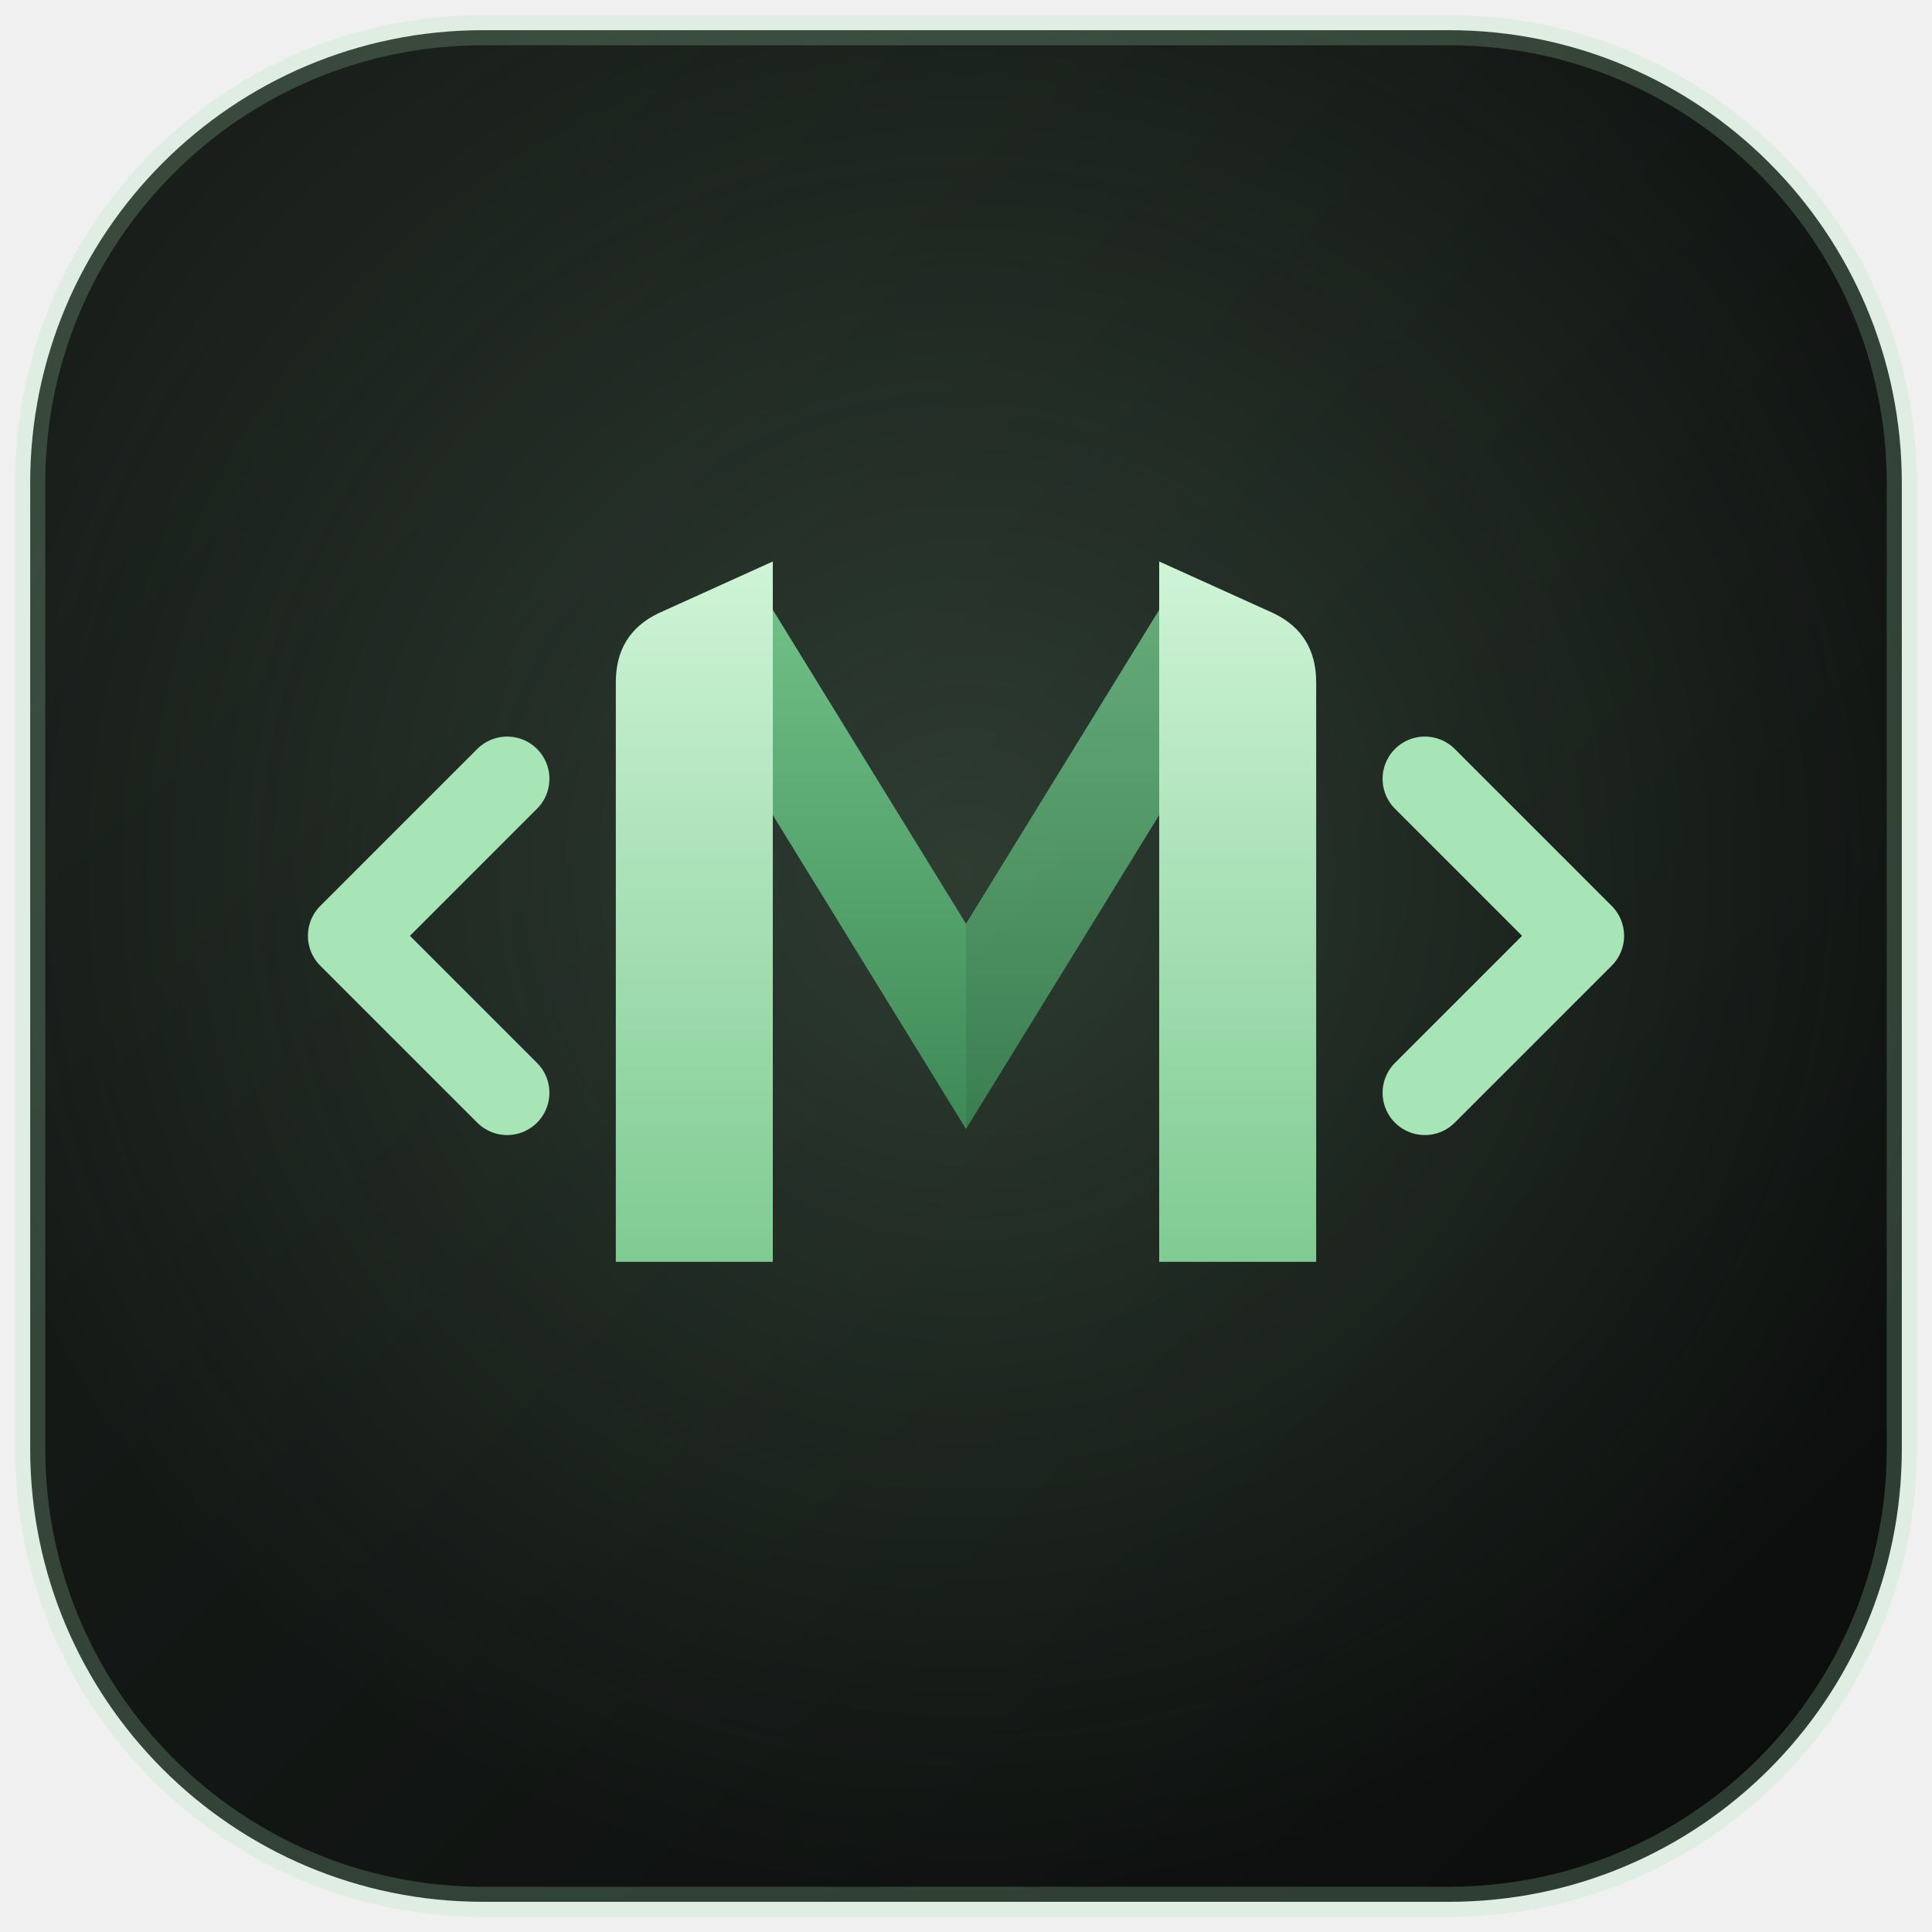
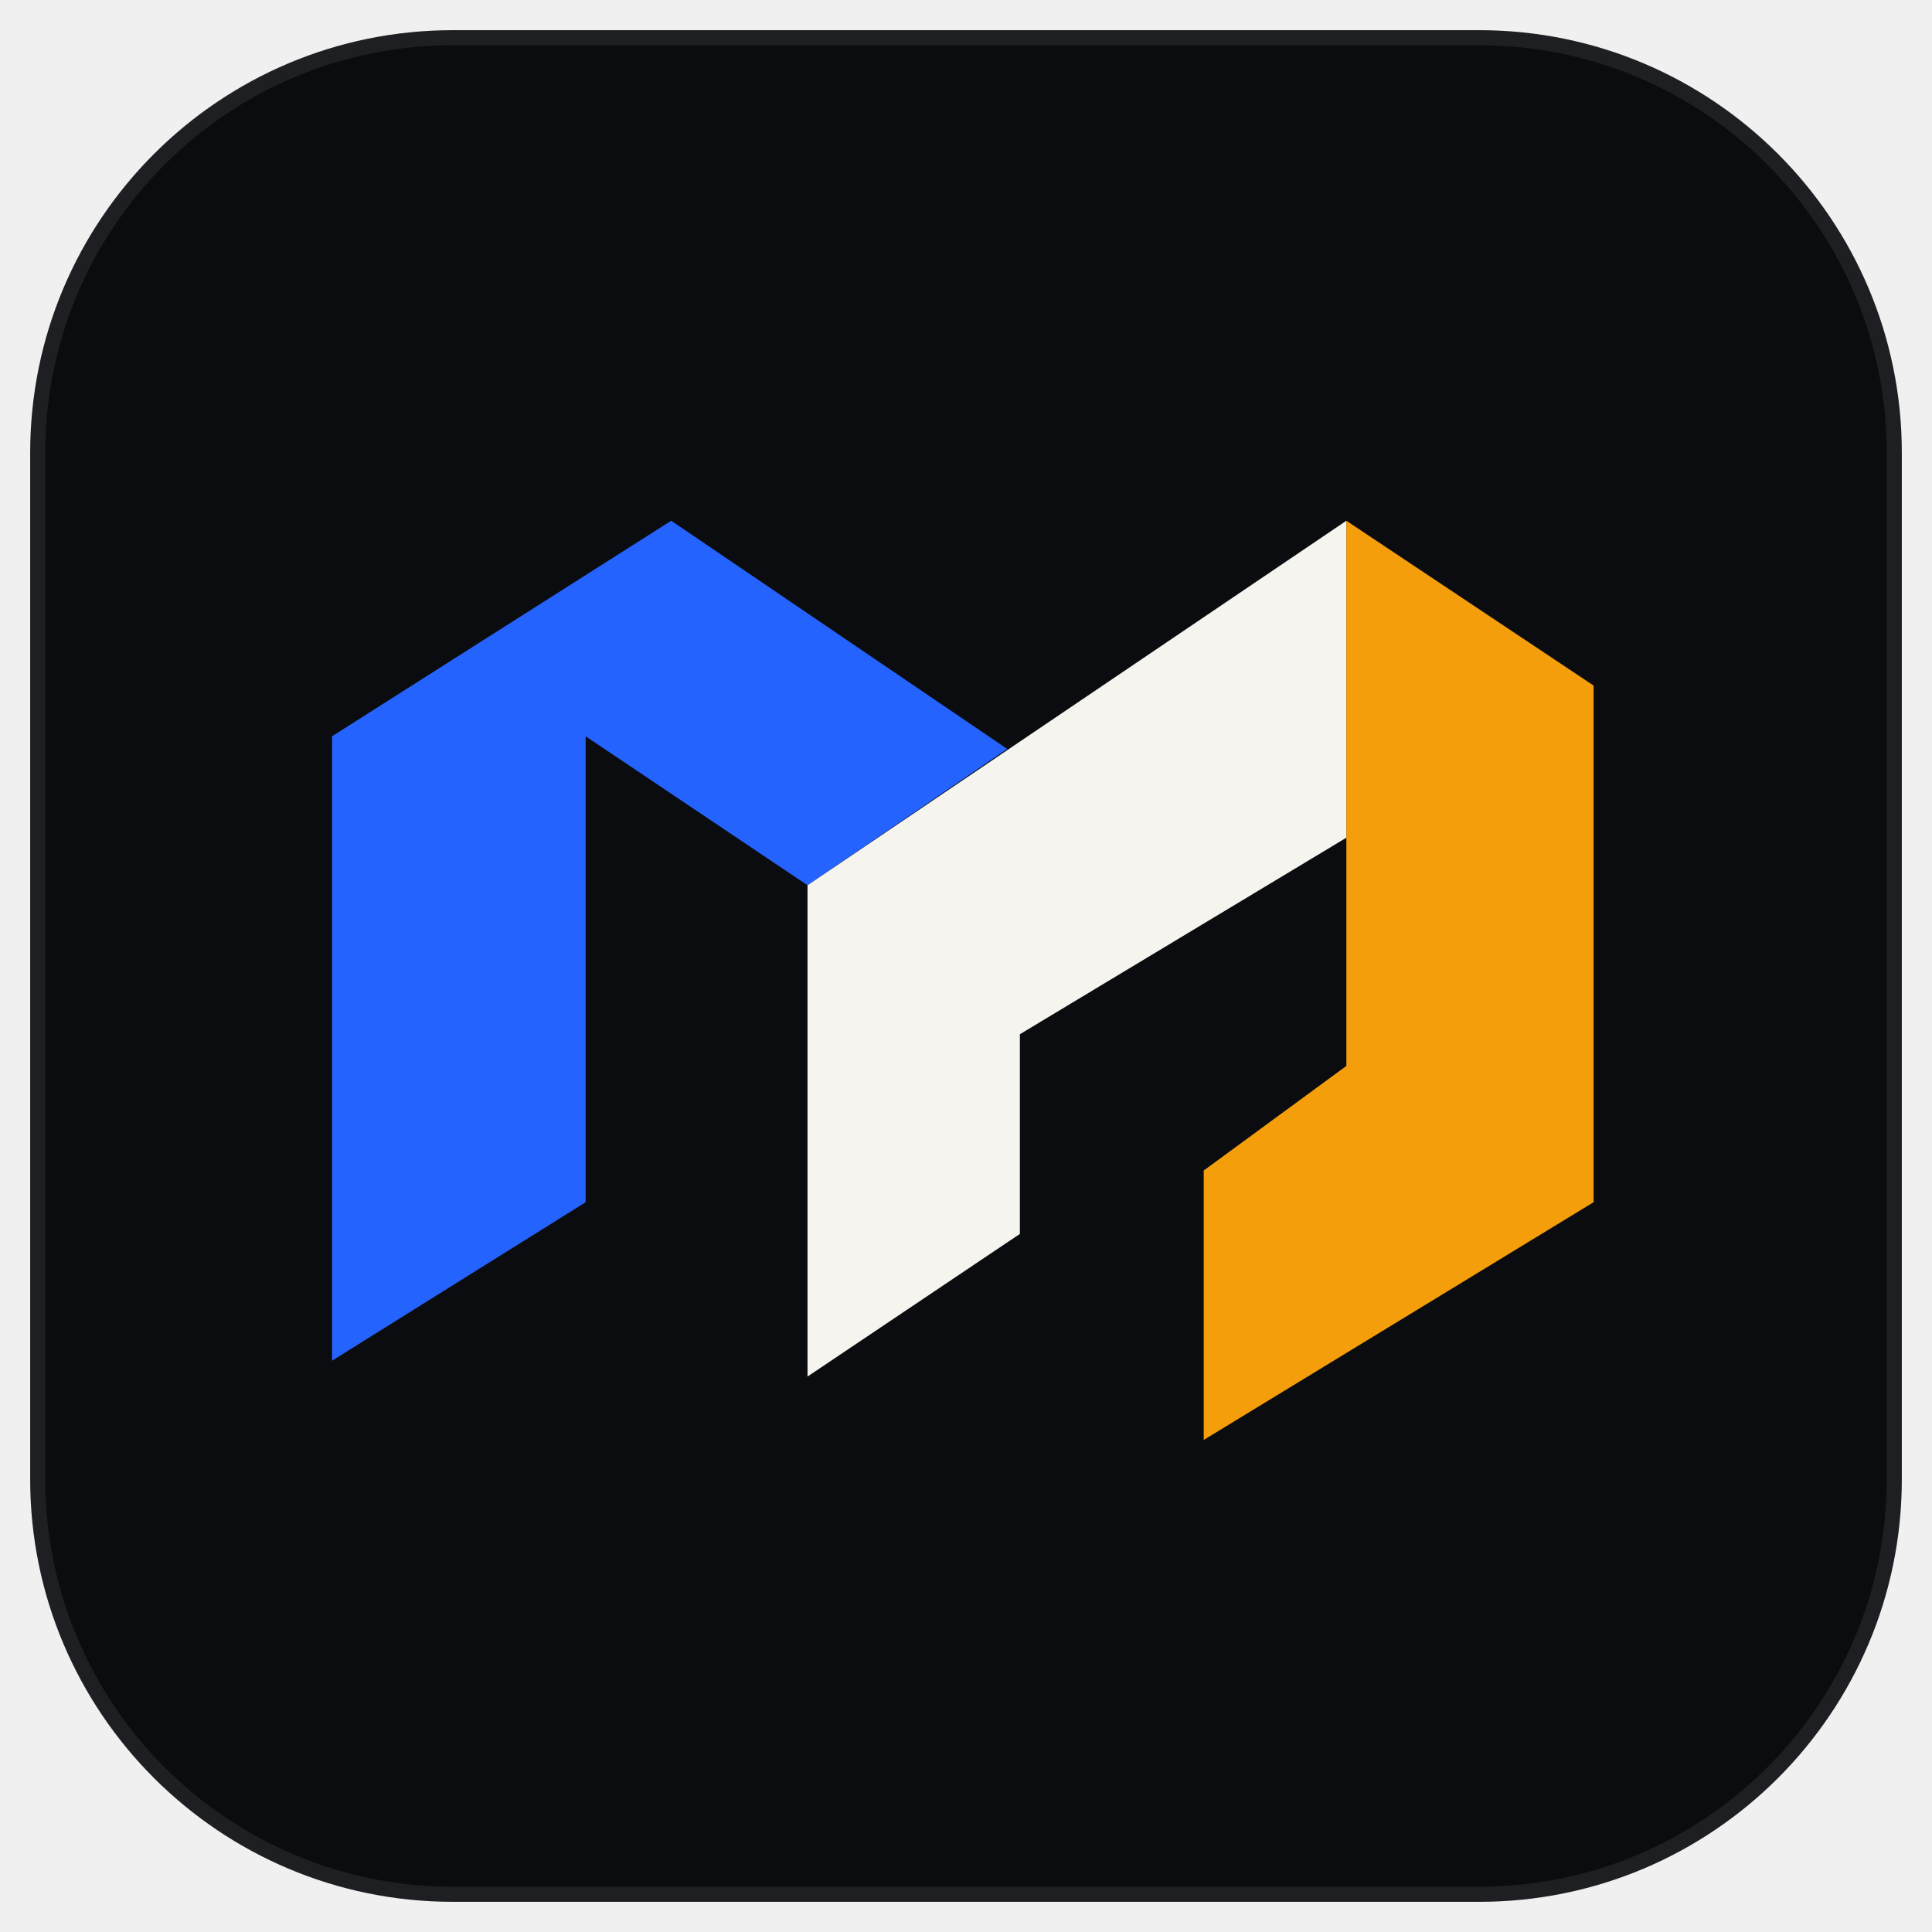
<svg xmlns="http://www.w3.org/2000/svg" viewBox="0 0 128 128" role="img" aria-label="MultiCode">
-   <defs>
-     <linearGradient id="bg" x1="0" y1="0" x2="1" y2="1">
-       <stop offset="0" stop-color="#1A201C" />
-       <stop offset="1" stop-color="#0B0D0C" />
-     </linearGradient>
-     <radialGradient id="glow" cx="0.5" cy="0.45" r="0.55">
-       <stop offset="0" stop-color="#A8E5B6" stop-opacity="0.18" />
-       <stop offset="1" stop-color="#A8E5B6" stop-opacity="0" />
-     </radialGradient>
-     <linearGradient id="stem" x1="0" y1="0" x2="0" y2="1">
-       <stop offset="0" stop-color="#CFF4D7" />
-       <stop offset="1" stop-color="#7FCB92" />
-     </linearGradient>
-     <linearGradient id="fold" x1="0" y1="0" x2="0" y2="1">
-       <stop offset="0" stop-color="#6FBF86" />
-       <stop offset="1" stop-color="#3E8A57" />
-     </linearGradient>
-   </defs>
-   <rect x="2" y="2" width="124" height="124" rx="30" fill="url(#bg)" stroke="#A8E5B6" stroke-opacity="0.22" stroke-width="2" />
-   <rect x="2" y="2" width="124" height="124" rx="30" fill="url(#glow)" />
-   <g transform="translate(16 30) scale(0.8)">
-     <path d="M22 27 L9 40 L22 53" fill="none" stroke="#A8E5B6" stroke-width="7" stroke-linecap="round" stroke-linejoin="round" />
-     <path d="M98 27 L111 40 L98 53" fill="none" stroke="#A8E5B6" stroke-width="7" stroke-linecap="round" stroke-linejoin="round" />
-     <path d="M44 13 L60 39 L60 56 L44 30 Z" fill="url(#fold)" />
-     <path d="M76 13 L60 39 L60 56 L76 30 Z" fill="url(#fold)" opacity="0.85" />
-     <path d="M31 19 Q31 15 34.5 13.3 L44 9 L44 67 L31 67 Z" fill="url(#stem)" />
-     <path d="M89 19 Q89 15 85.5 13.3 L76 9 L76 67 L89 67 Z" fill="url(#stem)" />
+   <rect x="2" y="2" width="124" height="124" rx="28" fill="#0B0C0F" />
+   <rect x="2.5" y="2.5" width="123" height="123" rx="27.5" fill="none" stroke="#FFFFFF" stroke-opacity="0.08" />
+   <g transform="translate(22 34.5) scale(0.42)">
+     <path fill="#2563FF" d="M0 34 L53.5 0 L106.5 36 L75 57.5 L40 34 L40 107.5 L0 132.5Z" />
+     <path fill="#F5F4EF" d="M75 57.5 L160 0 L160 50 L108.5 81 L108.5 112.5 L75 135Z" />
+     <path fill="#F59E0B" d="M160 0 L199 26 L199 107.5 L137.5 145 L137.5 102.5 L160 86Z" />
  </g>
</svg>
